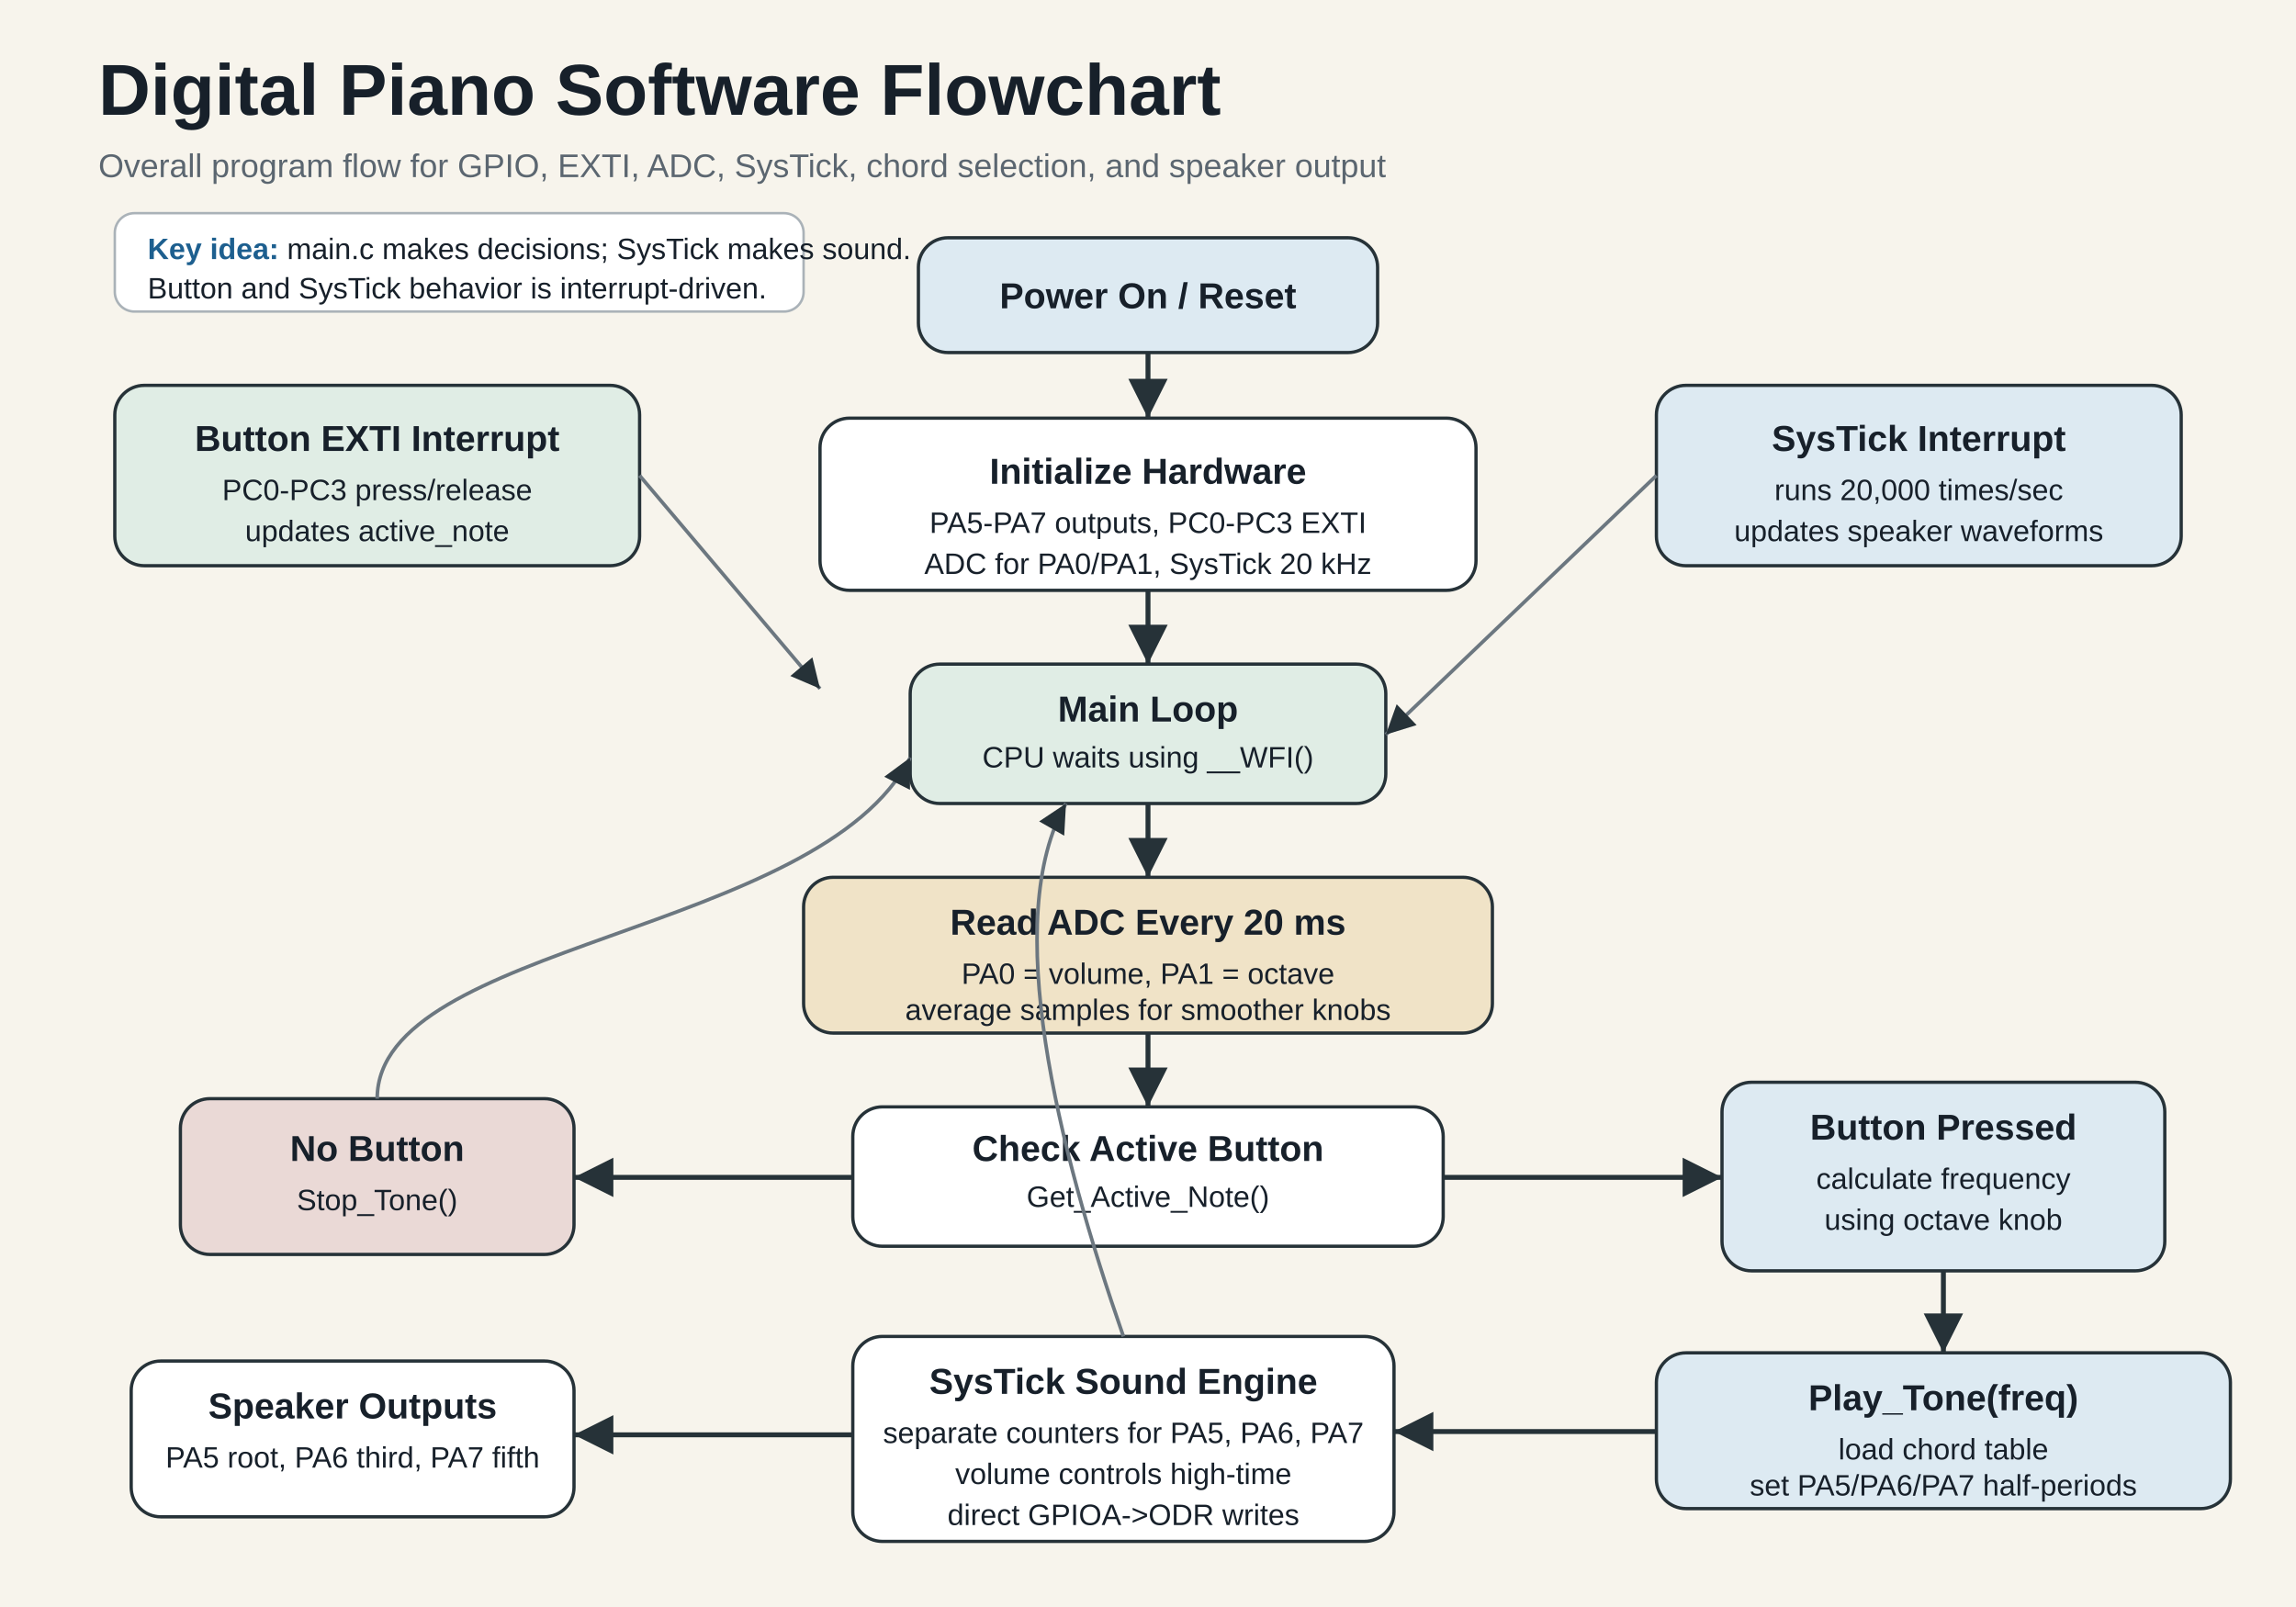
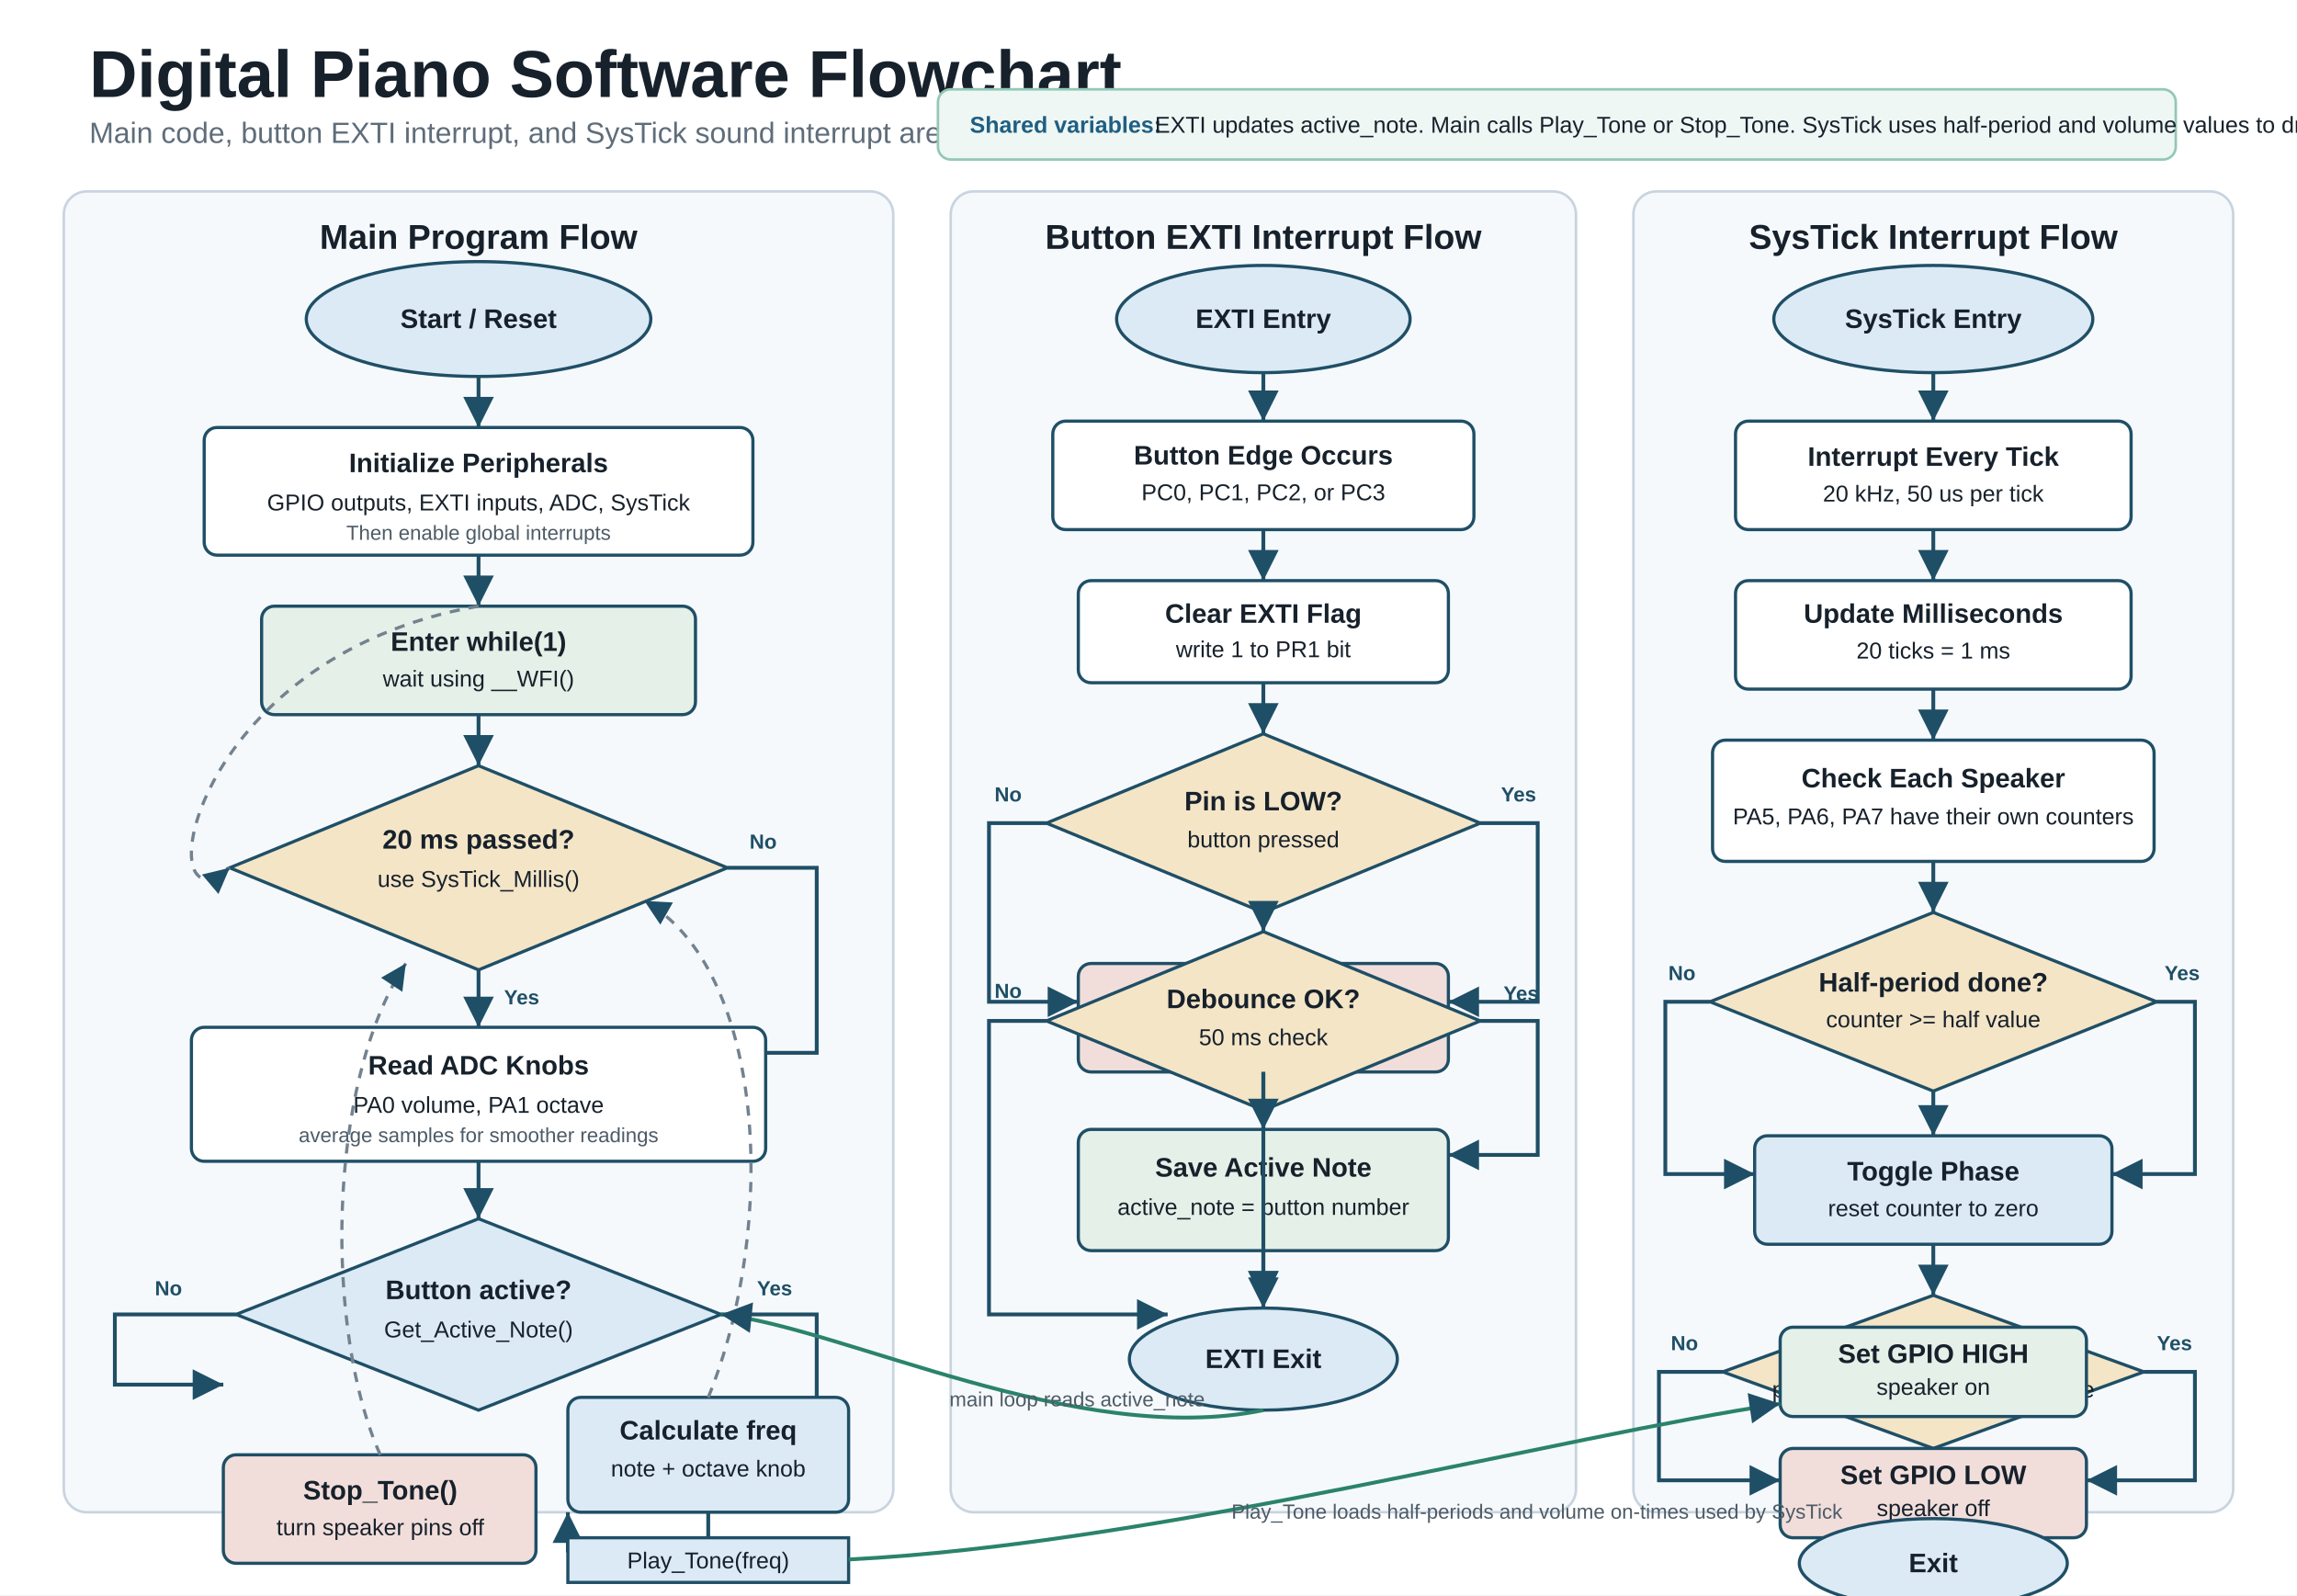
- <svg xmlns="http://www.w3.org/2000/svg" width="1400" height="980" viewBox="0 0 1400 980">
+ <svg xmlns="http://www.w3.org/2000/svg" width="1800" height="1250" viewBox="0 0 1800 1250">
  <defs>
    <marker id="arrow" markerWidth="12" markerHeight="12" refX="10" refY="6" orient="auto">
-       <path d="M2,2 L10,6 L2,10 Z" fill="#263238" />
+       <path d="M2,2 L10,6 L2,10 Z" fill="#1f4f66" />
    </marker>
    <style>
-       .title { font: 700 44px Arial, sans-serif; fill: #17202A; }
-       .sub { font: 400 20px Arial, sans-serif; fill: #5B6670; }
-       .boxText { font: 700 22px Arial, sans-serif; fill: #17202A; }
-       .smallText { font: 400 18px Arial, sans-serif; fill: #17202A; }
-       .noteText { font: 700 18px Arial, sans-serif; fill: #1D5F8F; }
-       .box { stroke: #263238; stroke-width: 2; rx: 18; ry: 18; }
-       .line { stroke: #263238; stroke-width: 3; fill: none; marker-end: url(#arrow); }
-       .thin { stroke: #6C7780; stroke-width: 2.2; fill: none; marker-end: url(#arrow); }
+       .title { font: 700 52px Arial, sans-serif; fill: #17212b; }
+       .subtitle { font: 400 23px Arial, sans-serif; fill: #5f6d7a; }
+       .laneTitle { font: 700 27px Arial, sans-serif; fill: #17212b; }
+       .boxText { font: 700 21px Arial, sans-serif; fill: #17212b; }
+       .smallText { font: 400 18px Arial, sans-serif; fill: #17212b; }
+       .tinyText { font: 400 16px Arial, sans-serif; fill: #4d5b66; }
+       .noteText { font: 700 18px Arial, sans-serif; fill: #1f5e82; }
+       .lane { fill: #f6f9fc; stroke: #c8d4df; stroke-width: 2; rx: 18; ry: 18; }
+       .box { stroke: #1f4f66; stroke-width: 2.5; rx: 10; ry: 10; }
+       .round { stroke: #1f4f66; stroke-width: 2.5; }
+       .line { stroke: #1f4f66; stroke-width: 3; fill: none; marker-end: url(#arrow); }
+       .returnLine { stroke: #73828f; stroke-width: 2.5; fill: none; marker-end: url(#arrow); stroke-dasharray: 8 7; }
+       .dataLine { stroke: #2a836a; stroke-width: 3; fill: none; marker-end: url(#arrow); }
+       .label { font: 700 16px Arial, sans-serif; fill: #1f4f66; }
    </style>
  </defs>
-   <rect x="0" y="0" width="1400" height="980" fill="#F7F4EC" />
-   <text x="60" y="70" class="title">Digital Piano Software Flowchart</text>
-   <text x="60" y="108" class="sub">Overall program flow for GPIO, EXTI, ADC, SysTick, chord selection, and speaker output</text>
-   <rect x="560" y="145" width="280" height="70" fill="#DDEAF2" class="box" />
-   <text x="700" y="188" text-anchor="middle" class="boxText">Power On / Reset</text>
-   <path d="M700 215 L700 255" class="line" />
-   <rect x="500" y="255" width="400" height="105" fill="#FFFFFF" class="box" />
-   <text x="700" y="295" text-anchor="middle" class="boxText">Initialize Hardware</text>
-   <text x="700" y="325" text-anchor="middle" class="smallText">PA5-PA7 outputs, PC0-PC3 EXTI</text>
-   <text x="700" y="350" text-anchor="middle" class="smallText">ADC for PA0/PA1, SysTick 20 kHz</text>
-   <path d="M700 360 L700 405" class="line" />
-   <rect x="555" y="405" width="290" height="85" fill="#E0EDE5" class="box" />
-   <text x="700" y="440" text-anchor="middle" class="boxText">Main Loop</text>
-   <text x="700" y="468" text-anchor="middle" class="smallText">CPU waits using __WFI()</text>
-   <rect x="70" y="235" width="320" height="110" fill="#E0EDE5" class="box" />
-   <text x="230" y="275" text-anchor="middle" class="boxText">Button EXTI Interrupt</text>
-   <text x="230" y="305" text-anchor="middle" class="smallText">PC0-PC3 press/release</text>
-   <text x="230" y="330" text-anchor="middle" class="smallText">updates active_note</text>
-   <rect x="1010" y="235" width="320" height="110" fill="#DDEAF2" class="box" />
-   <text x="1170" y="275" text-anchor="middle" class="boxText">SysTick Interrupt</text>
-   <text x="1170" y="305" text-anchor="middle" class="smallText">runs 20,000 times/sec</text>
-   <text x="1170" y="330" text-anchor="middle" class="smallText">updates speaker waveforms</text>
-   <path d="M390 290 L500 420" class="thin" />
-   <path d="M1010 290 L845 448" class="thin" />
-   <path d="M700 490 L700 535" class="line" />
-   <rect x="490" y="535" width="420" height="95" fill="#F0E3C7" class="box" />
-   <text x="700" y="570" text-anchor="middle" class="boxText">Read ADC Every 20 ms</text>
-   <text x="700" y="600" text-anchor="middle" class="smallText">PA0 = volume, PA1 = octave</text>
-   <text x="700" y="622" text-anchor="middle" class="smallText">average samples for smoother knobs</text>
-   <path d="M700 630 L700 675" class="line" />
-   <rect x="520" y="675" width="360" height="85" fill="#FFFFFF" class="box" />
-   <text x="700" y="708" text-anchor="middle" class="boxText">Check Active Button</text>
-   <text x="700" y="736" text-anchor="middle" class="smallText">Get_Active_Note()</text>
-   <path d="M520 718 L350 718" class="line" />
-   <rect x="110" y="670" width="240" height="95" fill="#EAD9D6" class="box" />
-   <text x="230" y="708" text-anchor="middle" class="boxText">No Button</text>
-   <text x="230" y="738" text-anchor="middle" class="smallText">Stop_Tone()</text>
-   <path d="M880 718 L1050 718" class="line" />
-   <rect x="1050" y="660" width="270" height="115" fill="#DDEAF2" class="box" />
-   <text x="1185" y="695" text-anchor="middle" class="boxText">Button Pressed</text>
-   <text x="1185" y="725" text-anchor="middle" class="smallText">calculate frequency</text>
-   <text x="1185" y="750" text-anchor="middle" class="smallText">using octave knob</text>
-   <path d="M1185 775 L1185 825" class="line" />
-   <rect x="1010" y="825" width="350" height="95" fill="#DDEAF2" class="box" />
-   <text x="1185" y="860" text-anchor="middle" class="boxText">Play_Tone(freq)</text>
-   <text x="1185" y="890" text-anchor="middle" class="smallText">load chord table</text>
-   <text x="1185" y="912" text-anchor="middle" class="smallText">set PA5/PA6/PA7 half-periods</text>
-   <path d="M1010 873 L850 873" class="line" />
-   <rect x="520" y="815" width="330" height="125" fill="#FFFFFF" class="box" />
-   <text x="685" y="850" text-anchor="middle" class="boxText">SysTick Sound Engine</text>
-   <text x="685" y="880" text-anchor="middle" class="smallText">separate counters for PA5, PA6, PA7</text>
-   <text x="685" y="905" text-anchor="middle" class="smallText">volume controls high-time</text>
-   <text x="685" y="930" text-anchor="middle" class="smallText">direct GPIOA-&gt;ODR writes</text>
-   <path d="M520 875 L350 875" class="line" />
-   <rect x="80" y="830" width="270" height="95" fill="#FFFFFF" class="box" />
-   <text x="215" y="865" text-anchor="middle" class="boxText">Speaker Outputs</text>
-   <text x="215" y="895" text-anchor="middle" class="smallText">PA5 root, PA6 third, PA7 fifth</text>
-   <path d="M230 670 C230 575, 500 570, 555 462" class="thin" />
-   <path d="M685 815 C645 700, 610 560, 650 490" class="thin" />
-   <rect x="70" y="130" width="420" height="60" fill="#FFFFFF" stroke="#AAB2B8" stroke-width="1.5" rx="12" ry="12" />
-   <text x="90" y="158" class="noteText">Key idea:</text>
-   <text x="175" y="158" class="smallText">main.c makes decisions; SysTick makes sound.</text>
-   <text x="90" y="182" class="smallText">Button and SysTick behavior is interrupt-driven.</text>
+   <rect x="0" y="0" width="1800" height="1250" fill="#ffffff" />
+   <text x="70" y="76" class="title">Digital Piano Software Flowchart</text>
+   <text x="70" y="112" class="subtitle">Main code, button EXTI interrupt, and SysTick sound interrupt are shown as separate flows.</text>
+   <rect x="50" y="150" width="650" height="1035" class="lane" />
+   <text x="375" y="195" text-anchor="middle" class="laneTitle">Main Program Flow</text>
+   <rect x="745" y="150" width="490" height="1035" class="lane" />
+   <text x="990" y="195" text-anchor="middle" class="laneTitle">Button EXTI Interrupt Flow</text>
+   <rect x="1280" y="150" width="470" height="1035" class="lane" />
+   <text x="1515" y="195" text-anchor="middle" class="laneTitle">SysTick Interrupt Flow</text>
+   <ellipse cx="375" cy="250" rx="135" ry="45" fill="#dbeaf5" class="round" />
+   <text x="375" y="257" text-anchor="middle" class="boxText">Start / Reset</text>
+   <path d="M375 295 L375 335" class="line" />
+   <rect x="160" y="335" width="430" height="100" fill="#ffffff" class="box" />
+   <text x="375" y="370" text-anchor="middle" class="boxText">Initialize Peripherals</text>
+   <text x="375" y="400" text-anchor="middle" class="smallText">GPIO outputs, EXTI inputs, ADC, SysTick</text>
+   <text x="375" y="423" text-anchor="middle" class="tinyText">Then enable global interrupts</text>
+   <path d="M375 435 L375 475" class="line" />
+   <rect x="205" y="475" width="340" height="85" fill="#e4f0e8" class="box" />
+   <text x="375" y="510" text-anchor="middle" class="boxText">Enter while(1)</text>
+   <text x="375" y="538" text-anchor="middle" class="smallText">wait using __WFI()</text>
+   <path d="M375 560 L375 600" class="line" />
+   <polygon points="375,600 570,680 375,760 180,680" fill="#f4e5c7" class="box" />
+   <text x="375" y="665" text-anchor="middle" class="boxText">20 ms passed?</text>
+   <text x="375" y="695" text-anchor="middle" class="smallText">use SysTick_Millis()</text>
+   <path d="M570 680 L640 680 L640 825 L555 825" class="line" />
+   <text x="598" y="665" text-anchor="middle" class="label">No</text>
+   <path d="M375 760 L375 805" class="line" />
+   <text x="395" y="787" class="label">Yes</text>
+   <rect x="150" y="805" width="450" height="105" fill="#ffffff" class="box" />
+   <text x="375" y="842" text-anchor="middle" class="boxText">Read ADC Knobs</text>
+   <text x="375" y="872" text-anchor="middle" class="smallText">PA0 volume, PA1 octave</text>
+   <text x="375" y="895" text-anchor="middle" class="tinyText">average samples for smoother readings</text>
+   <path d="M375 910 L375 955" class="line" />
+   <polygon points="375,955 565,1030 375,1105 185,1030" fill="#dbeaf5" class="box" />
+   <text x="375" y="1018" text-anchor="middle" class="boxText">Button active?</text>
+   <text x="375" y="1048" text-anchor="middle" class="smallText">Get_Active_Note()</text>
+   <path d="M185 1030 L90 1030 L90 1085 L175 1085" class="line" />
+   <text x="132" y="1015" text-anchor="middle" class="label">No</text>
+   <rect x="175" y="1140" width="245" height="85" fill="#f1dedb" class="box" />
+   <text x="298" y="1175" text-anchor="middle" class="boxText">Stop_Tone()</text>
+   <text x="298" y="1203" text-anchor="middle" class="smallText">turn speaker pins off</text>
+   <path d="M565 1030 L640 1030 L640 1135 L590 1135" class="line" />
+   <text x="607" y="1015" text-anchor="middle" class="label">Yes</text>
+   <rect x="445" y="1095" width="220" height="90" fill="#dbeaf5" class="box" />
+   <text x="555" y="1128" text-anchor="middle" class="boxText">Calculate freq</text>
+   <text x="555" y="1157" text-anchor="middle" class="smallText">note + octave knob</text>
+   <path d="M555 1185 L555 1215 L445 1215 L445 1185" class="line" />
+   <rect x="445" y="1205" width="220" height="35" fill="#dbeaf5" stroke="#1f4f66" stroke-width="2.5" />
+   <text x="555" y="1229" text-anchor="middle" class="smallText">Play_Tone(freq)</text>
+   <path d="M298 1140 C255 1045, 255 850, 318 755" class="returnLine" />
+   <path d="M555 1095 C610 960, 600 760, 505 706" class="returnLine" />
+   <path d="M375 475 C145 515, 115 735, 180 680" class="returnLine" />
+   <ellipse cx="990" cy="250" rx="115" ry="42" fill="#dbeaf5" class="round" />
+   <text x="990" y="257" text-anchor="middle" class="boxText">EXTI Entry</text>
+   <path d="M990 292 L990 330" class="line" />
+   <rect x="825" y="330" width="330" height="85" fill="#ffffff" class="box" />
+   <text x="990" y="364" text-anchor="middle" class="boxText">Button Edge Occurs</text>
+   <text x="990" y="392" text-anchor="middle" class="smallText">PC0, PC1, PC2, or PC3</text>
+   <path d="M990 415 L990 455" class="line" />
+   <rect x="845" y="455" width="290" height="80" fill="#ffffff" class="box" />
+   <text x="990" y="488" text-anchor="middle" class="boxText">Clear EXTI Flag</text>
+   <text x="990" y="515" text-anchor="middle" class="smallText">write 1 to PR1 bit</text>
+   <path d="M990 535 L990 575" class="line" />
+   <polygon points="990,575 1160,645 990,715 820,645" fill="#f4e5c7" class="box" />
+   <text x="990" y="635" text-anchor="middle" class="boxText">Pin is LOW?</text>
+   <text x="990" y="664" text-anchor="middle" class="smallText">button pressed</text>
+   <path d="M820 645 L775 645 L775 785 L845 785" class="line" />
+   <text x="790" y="628" text-anchor="middle" class="label">No</text>
+   <rect x="845" y="755" width="290" height="85" fill="#f1dedb" class="box" />
+   <text x="990" y="790" text-anchor="middle" class="boxText">Release Detected</text>
+   <text x="990" y="818" text-anchor="middle" class="smallText">active_note = -1</text>
+   <path d="M1160 645 L1205 645 L1205 785 L1135 785" class="line" />
+   <text x="1190" y="628" text-anchor="middle" class="label">Yes</text>
+   <polygon points="990,730 1160,800 990,870 820,800" fill="#f4e5c7" class="box" />
+   <text x="990" y="790" text-anchor="middle" class="boxText">Debounce OK?</text>
+   <text x="990" y="819" text-anchor="middle" class="smallText">50 ms check</text>
+   <path d="M990 715 L990 730" class="line" />
+   <path d="M1160 800 L1205 800 L1205 905 L1135 905" class="line" />
+   <text x="1192" y="784" text-anchor="middle" class="label">Yes</text>
+   <rect x="845" y="885" width="290" height="95" fill="#e4f0e8" class="box" />
+   <text x="990" y="922" text-anchor="middle" class="boxText">Save Active Note</text>
+   <text x="990" y="952" text-anchor="middle" class="smallText">active_note = button number</text>
+   <path d="M820 800 L775 800 L775 1030 L915 1030" class="line" />
+   <text x="790" y="782" text-anchor="middle" class="label">No</text>
+   <path d="M990 840 L990 885" class="line" />
+   <path d="M990 980 L990 1020" class="line" />
+   <path d="M990 840 L990 1020" class="line" />
+   <ellipse cx="990" cy="1065" rx="105" ry="40" fill="#dbeaf5" class="round" />
+   <text x="990" y="1072" text-anchor="middle" class="boxText">EXTI Exit</text>
+   <path d="M990 1020 L990 1025" class="line" />
+   <path d="M990 1105 C845 1135, 660 1040, 565 1030" class="dataLine" />
+   <text x="744" y="1102" class="tinyText">main loop reads active_note</text>
+   <ellipse cx="1515" cy="250" rx="125" ry="42" fill="#dbeaf5" class="round" />
+   <text x="1515" y="257" text-anchor="middle" class="boxText">SysTick Entry</text>
+   <path d="M1515 292 L1515 330" class="line" />
+   <rect x="1360" y="330" width="310" height="85" fill="#ffffff" class="box" />
+   <text x="1515" y="365" text-anchor="middle" class="boxText">Interrupt Every Tick</text>
+   <text x="1515" y="393" text-anchor="middle" class="smallText">20 kHz, 50 us per tick</text>
+   <path d="M1515 415 L1515 455" class="line" />
+   <rect x="1360" y="455" width="310" height="85" fill="#ffffff" class="box" />
+   <text x="1515" y="488" text-anchor="middle" class="boxText">Update Milliseconds</text>
+   <text x="1515" y="516" text-anchor="middle" class="smallText">20 ticks = 1 ms</text>
+   <path d="M1515 540 L1515 580" class="line" />
+   <rect x="1342" y="580" width="346" height="95" fill="#ffffff" class="box" />
+   <text x="1515" y="617" text-anchor="middle" class="boxText">Check Each Speaker</text>
+   <text x="1515" y="646" text-anchor="middle" class="smallText">PA5, PA6, PA7 have their own counters</text>
+   <path d="M1515 675 L1515 715" class="line" />
+   <polygon points="1515,715 1690,785 1515,855 1340,785" fill="#f4e5c7" class="box" />
+   <text x="1515" y="777" text-anchor="middle" class="boxText">Half-period done?</text>
+   <text x="1515" y="805" text-anchor="middle" class="smallText">counter &gt;= half value</text>
+   <path d="M1340 785 L1305 785 L1305 920 L1375 920" class="line" />
+   <text x="1318" y="768" text-anchor="middle" class="label">No</text>
+   <path d="M1690 785 L1720 785 L1720 920 L1655 920" class="line" />
+   <text x="1710" y="768" text-anchor="middle" class="label">Yes</text>
+   <rect x="1375" y="890" width="280" height="85" fill="#dbeaf5" class="box" />
+   <text x="1515" y="925" text-anchor="middle" class="boxText">Toggle Phase</text>
+   <text x="1515" y="953" text-anchor="middle" class="smallText">reset counter to zero</text>
+   <path d="M1515 855 L1515 890" class="line" />
+   <path d="M1515 975 L1515 1015" class="line" />
+   <polygon points="1515,1015 1680,1075 1515,1135 1350,1075" fill="#f4e5c7" class="box" />
+   <text x="1515" y="1068" text-anchor="middle" class="boxText">Output HIGH?</text>
+   <text x="1515" y="1095" text-anchor="middle" class="smallText">phase high and count &lt; on-time</text>
+   <path d="M1350 1075 L1300 1075 L1300 1160 L1395 1160" class="line" />
+   <text x="1320" y="1058" text-anchor="middle" class="label">No</text>
+   <rect x="1395" y="1135" width="240" height="70" fill="#f1dedb" class="box" />
+   <text x="1515" y="1163" text-anchor="middle" class="boxText">Set GPIO LOW</text>
+   <text x="1515" y="1188" text-anchor="middle" class="smallText">speaker off</text>
+   <path d="M1680 1075 L1720 1075 L1720 1160 L1635 1160" class="line" />
+   <text x="1704" y="1058" text-anchor="middle" class="label">Yes</text>
+   <rect x="1395" y="1040" width="240" height="70" fill="#e4f0e8" class="box" />
+   <text x="1515" y="1068" text-anchor="middle" class="boxText">Set GPIO HIGH</text>
+   <text x="1515" y="1093" text-anchor="middle" class="smallText">speaker on</text>
+   <path d="M1515 1205 L1515 1220" class="line" />
+   <ellipse cx="1515" cy="1225" rx="105" ry="35" fill="#dbeaf5" class="round" />
+   <text x="1515" y="1232" text-anchor="middle" class="boxText">Exit</text>
+   <rect x="735" y="70" width="970" height="55" fill="#eef7f4" stroke="#94c8b5" stroke-width="2" rx="10" ry="10" />
+   <text x="760" y="104" class="noteText">Shared variables:</text>
+   <text x="905" y="104" class="smallText">EXTI updates active_note. Main calls Play_Tone or Stop_Tone. SysTick uses half-period and volume values to drive PA5, PA6, PA7.</text>
+   <path d="M665 1222 C905 1210, 1225 1125, 1395 1100" class="dataLine" />
+   <text x="965" y="1190" class="tinyText">Play_Tone loads half-periods and volume on-times used by SysTick</text>
</svg>
